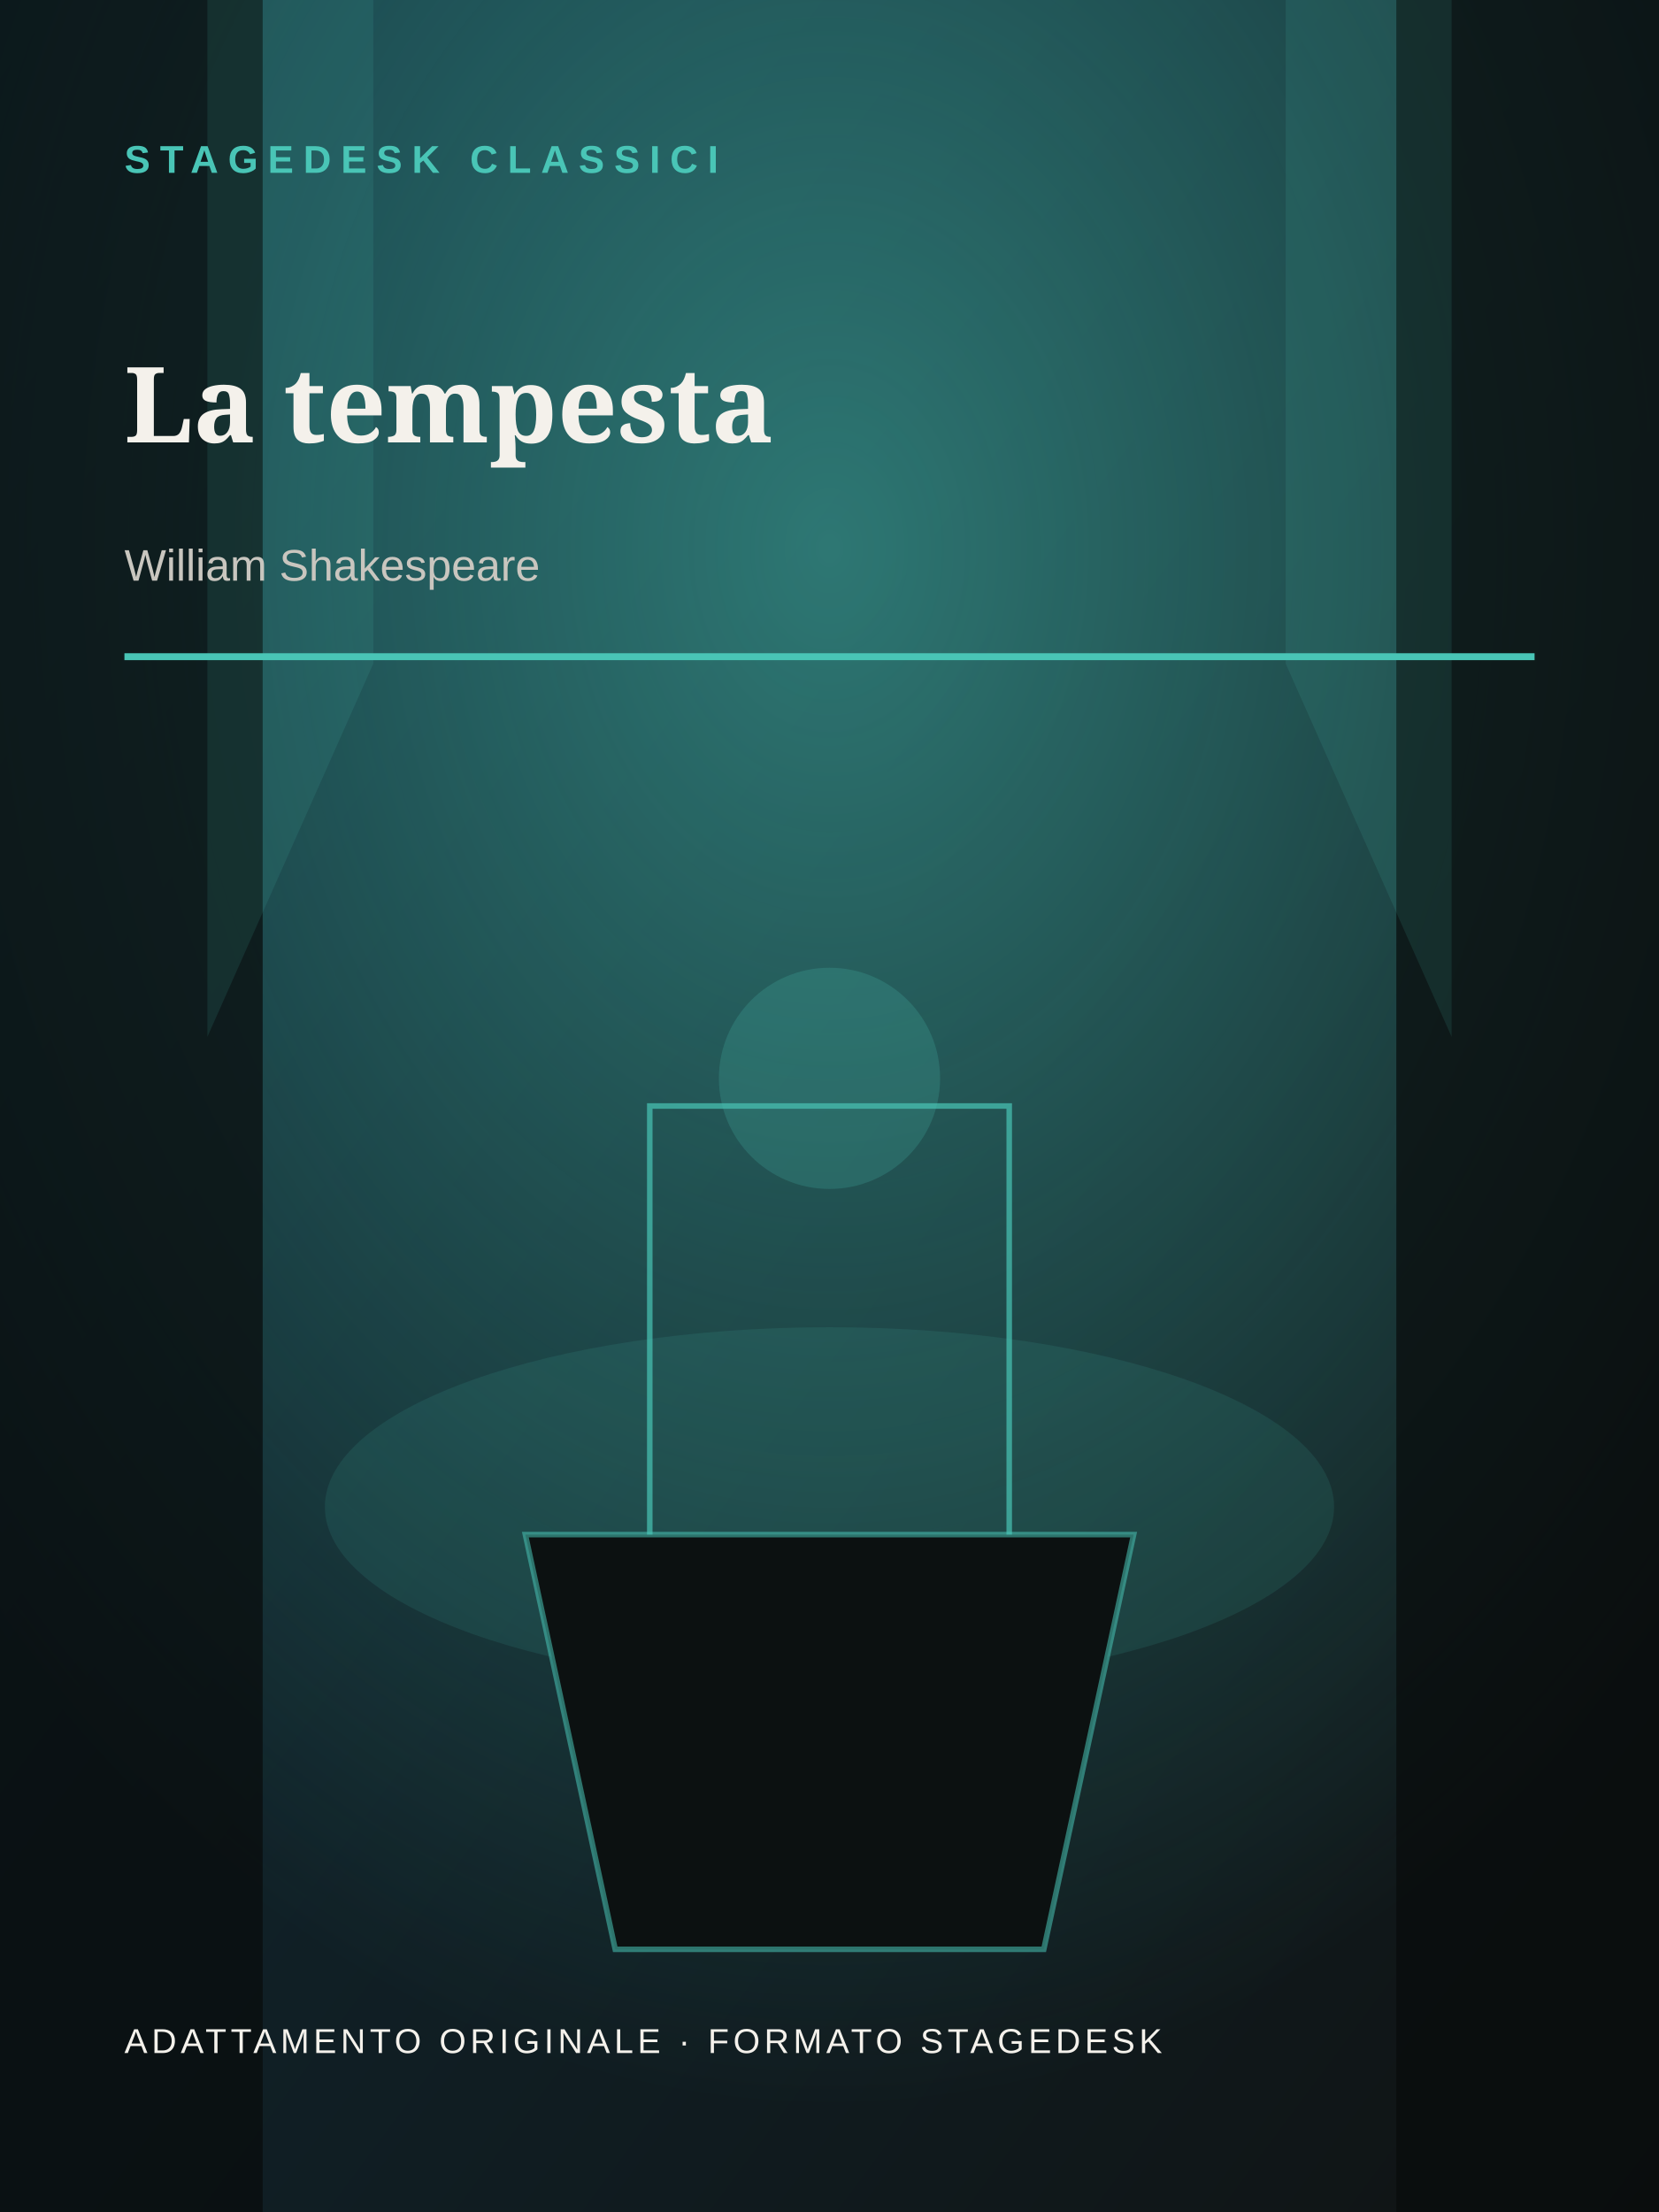
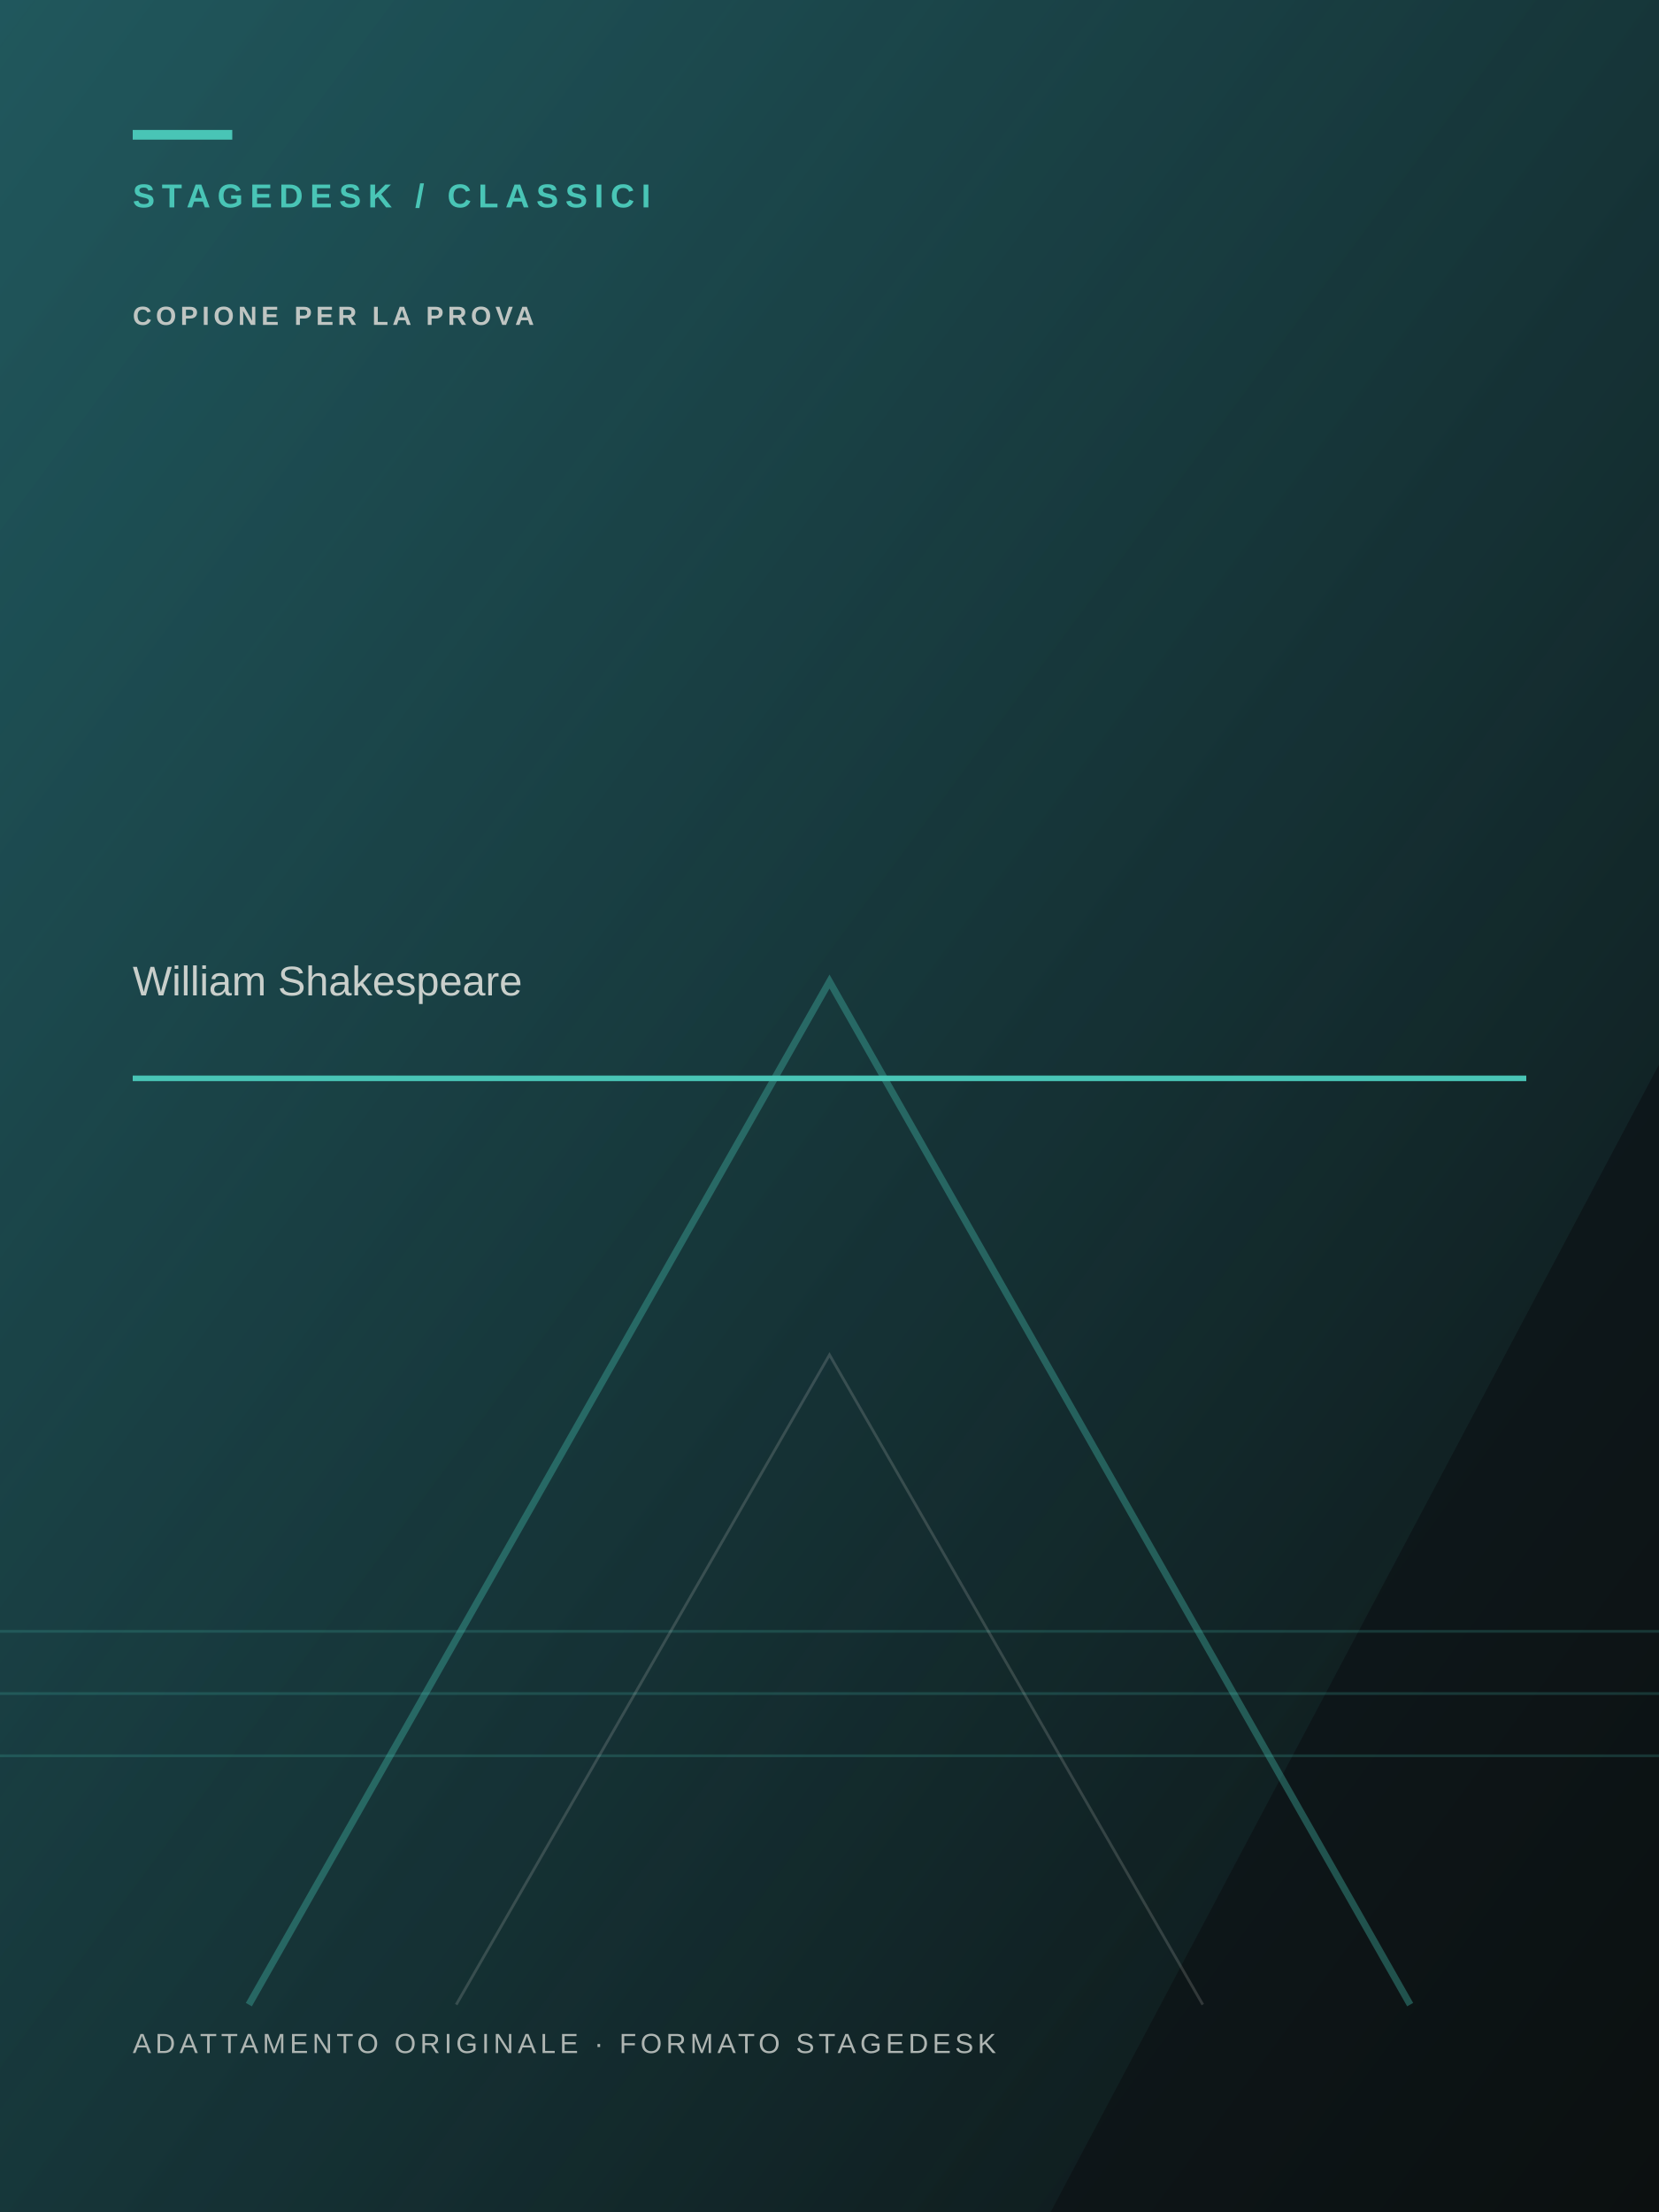
<svg xmlns="http://www.w3.org/2000/svg" viewBox="0 0 1200 1600" role="img" aria-labelledby="title desc">
  <defs>
-     <linearGradient id="bg" x1="0" y1="0" x2="1" y2="1">
+     <linearGradient id="paper" x1="0" y1="0" x2="1" y2="1">
      <stop stop-color="#102d3a" />
-       <stop offset="1" stop-color="#101313" />
+       <stop offset="1" stop-color="#0c1010" />
    </linearGradient>
-     <radialGradient id="glow" cx="50%" cy="25%" r="70%">
-       <stop stop-color="#49c5b6" stop-opacity=".52" />
+     <linearGradient id="beam" x1="0" y1="0" x2="1" y2="1">
+       <stop stop-color="#49c5b6" stop-opacity=".28" />
      <stop offset="1" stop-color="#49c5b6" stop-opacity="0" />
-     </radialGradient>
+     </linearGradient>
  </defs>
-   <rect width="1200" height="1600" fill="url(#bg)" />
-   <rect width="1200" height="1600" fill="url(#glow)" />
-   <path d="M0 0h190v1600H0zM1010 0h190v1600h-190z" fill="#080b0b" opacity=".72" />
-   <path d="M150 0h120v480l-120 270zM1050 0H930v480l120 270z" fill="#49c5b6" opacity=".12" />
-   <ellipse cx="600" cy="1090" rx="365" ry="130" fill="#49c5b6" opacity=".11" />
-   <path d="M380 1110h440l-65 300H445z" fill="#0c1111" stroke="#49c5b6" stroke-opacity=".55" stroke-width="4" />
-   <path d="M470 1110v-310h260v310" fill="none" stroke="#49c5b6" stroke-opacity=".7" stroke-width="4" />
-   <circle cx="600" cy="780" r="80" fill="#49c5b6" opacity=".2" />
-   <text x="90" y="125" fill="#49c5b6" font-family="Arial,sans-serif" font-size="28" font-weight="700" letter-spacing="7">STAGEDESK CLASSICI</text>
-   <text x="90" y="320" fill="#f4f1eb" font-family="Georgia,serif" font-size="76" font-weight="700">La tempesta</text>
-   <text x="90" y="420" fill="#c9c6bf" font-family="Arial,sans-serif" font-size="32">William Shakespeare</text>
-   <line x1="90" y1="475" x2="1110" y2="475" stroke="#49c5b6" stroke-width="5" />
-   <text x="90" y="1485" fill="#f4f1eb" font-family="Arial,sans-serif" font-size="25" letter-spacing="3">ADATTAMENTO ORIGINALE · FORMATO STAGEDESK</text>
+   <rect width="1200" height="1600" fill="url(#paper)" />
+   <path d="M0 0h1200v770L760 1600H0z" fill="url(#beam)" />
+   <path d="M0 1180h1200M0 1225h1200M0 1270h1200" stroke="#49c5b6" stroke-opacity=".2" stroke-width="2" />
+   <path d="M180 1450L600 710l420 740" fill="none" stroke="#49c5b6" stroke-opacity=".35" stroke-width="5" />
+   <path d="M330 1450l270-470 270 470" fill="none" stroke="#f4f1eb" stroke-opacity=".16" stroke-width="2" />
+   <rect x="96" y="94" width="72" height="7" fill="#49c5b6" />
+   <text x="96" y="150" fill="#49c5b6" font-family="Arial,sans-serif" font-size="24" font-weight="800" letter-spacing="5">STAGEDESK / CLASSICI</text>
+   <text x="96" y="235" fill="#bfc5c2" font-family="Arial,sans-serif" font-size="19" font-weight="700" letter-spacing="3">COPIONE PER LA PROVA</text>
+   <text x="96" y="385" fill="#f4f1eb" font-family="Georgia,serif" font-size="86" font-weight="700" />
+   <text x="96" y="720" fill="#c9cfcb" font-family="Arial,sans-serif" font-size="30">William Shakespeare</text>
+   <line x1="96" y1="780" x2="1104" y2="780" stroke="#49c5b6" stroke-width="4" />
+   <text x="96" y="1485" fill="#aeb5b2" font-family="Arial,sans-serif" font-size="20" letter-spacing="3">ADATTAMENTO ORIGINALE · FORMATO STAGEDESK</text>
</svg>
